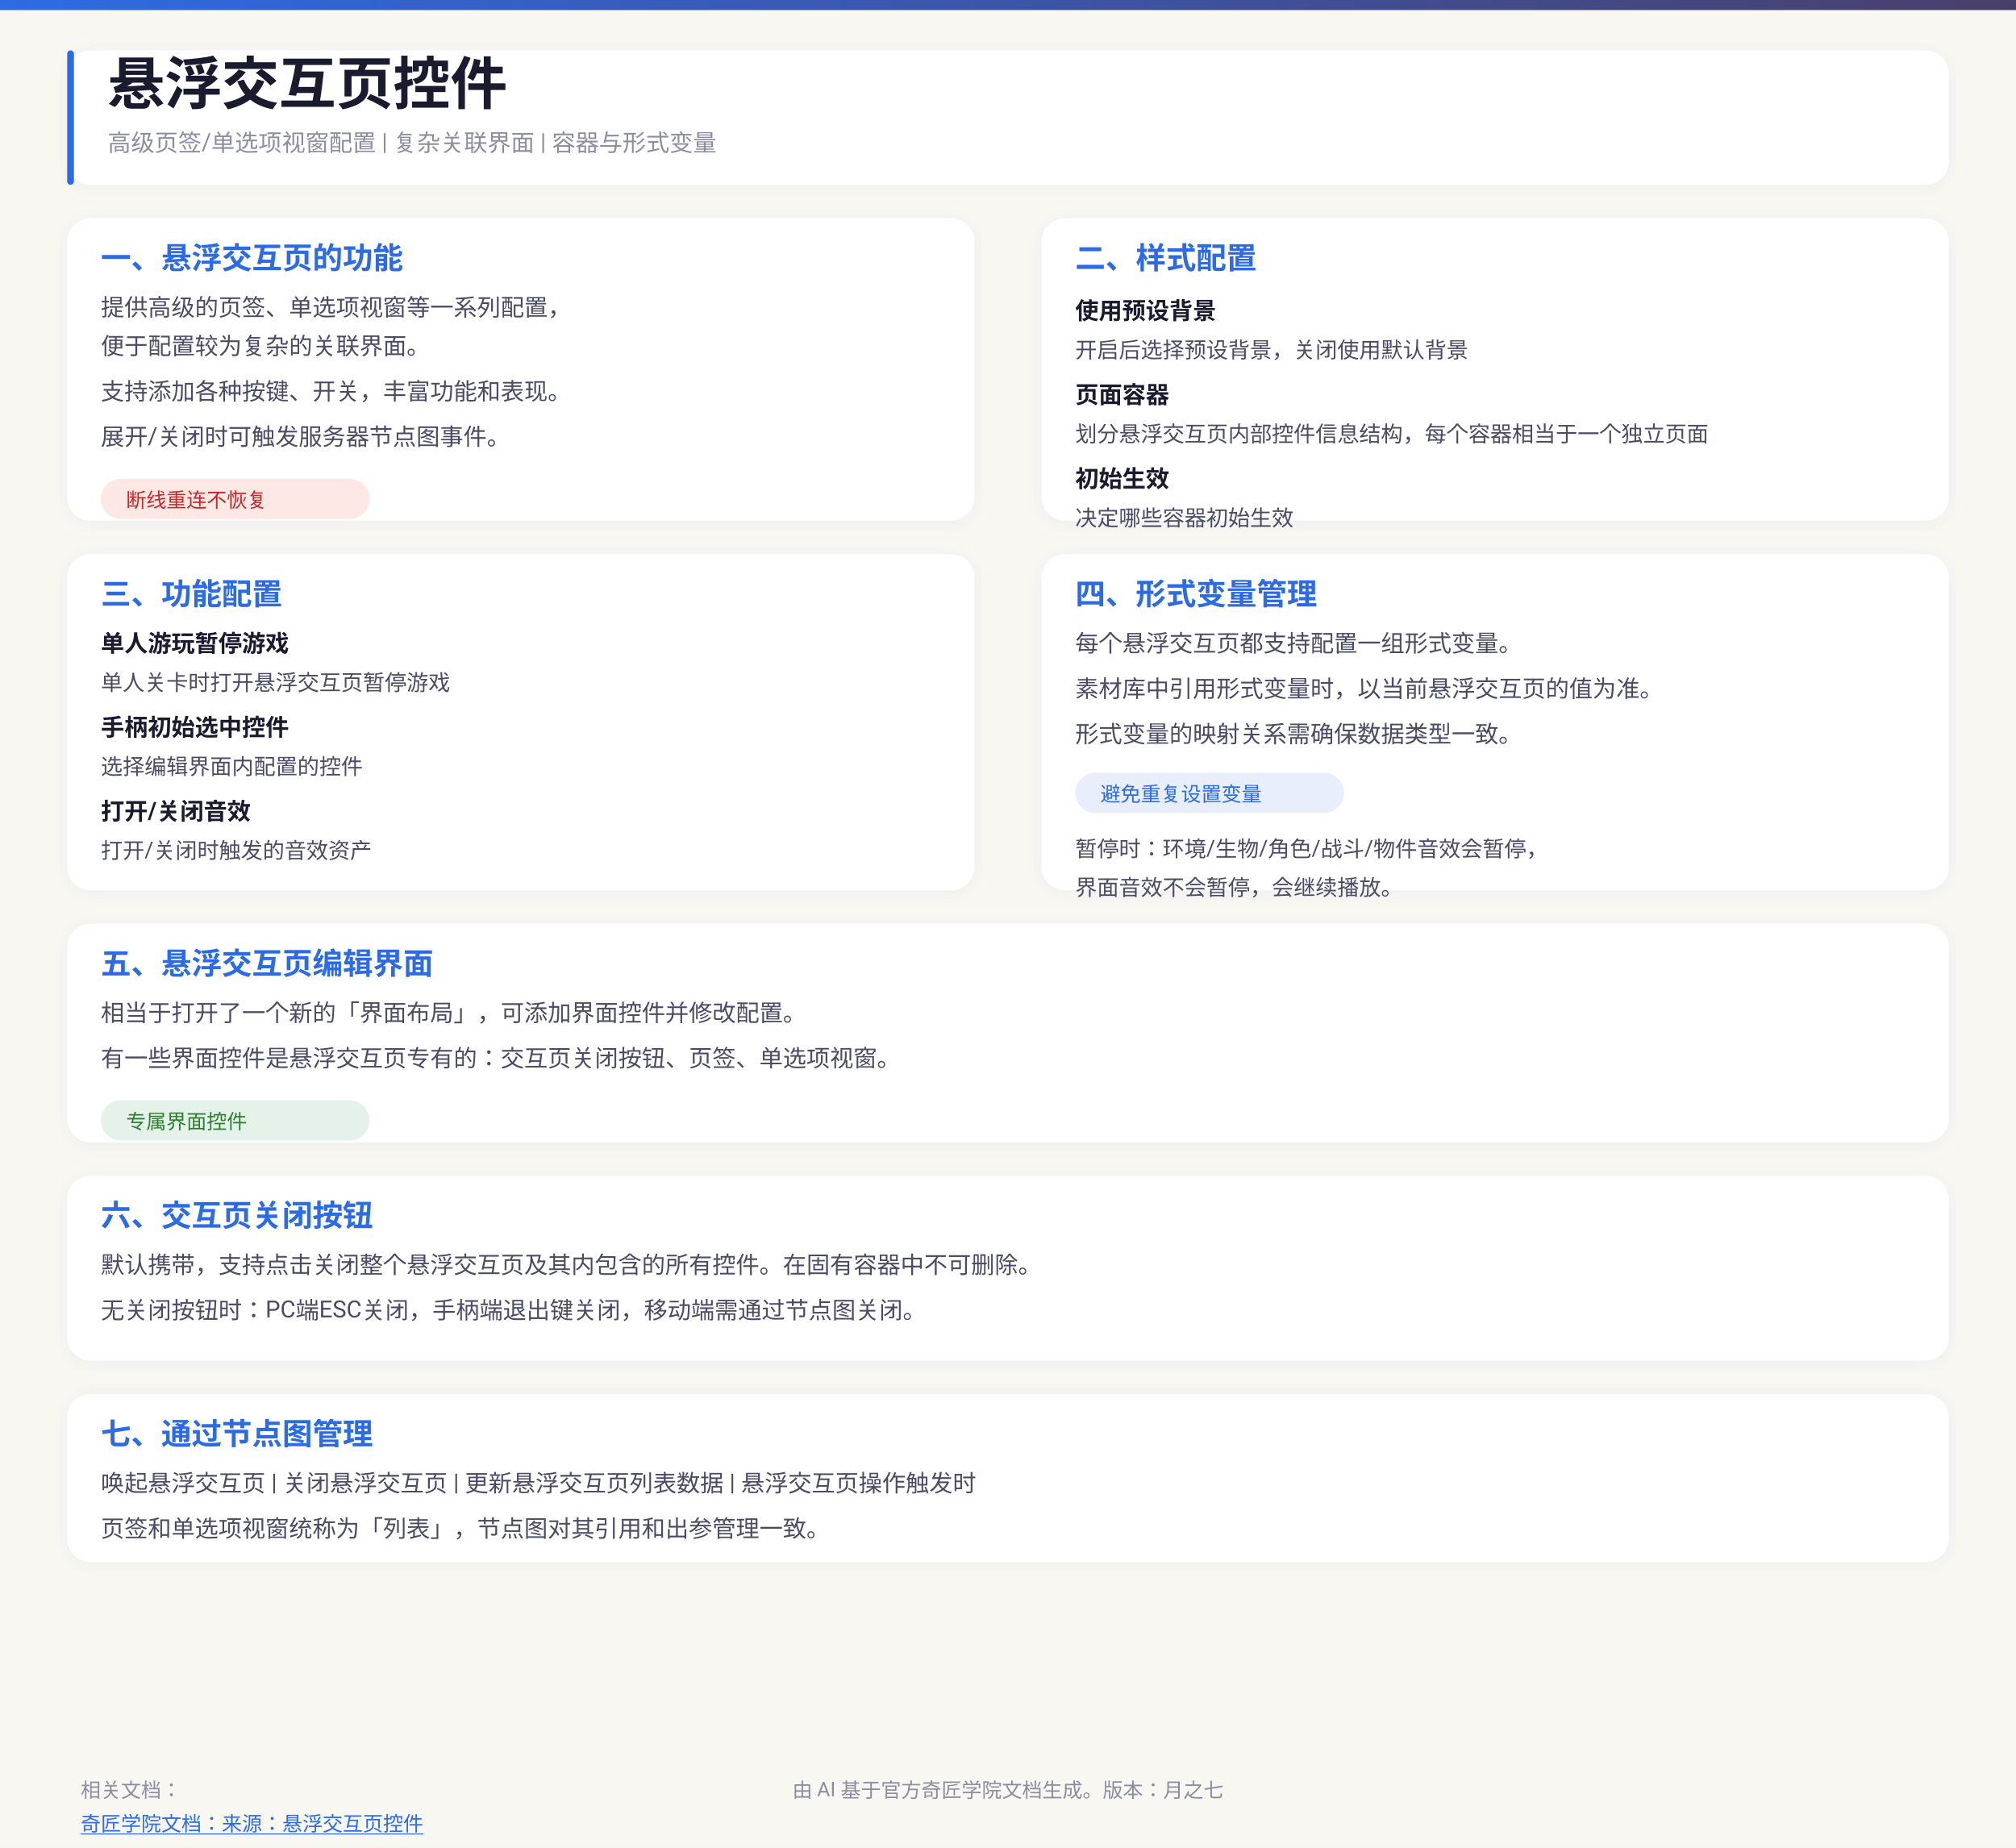
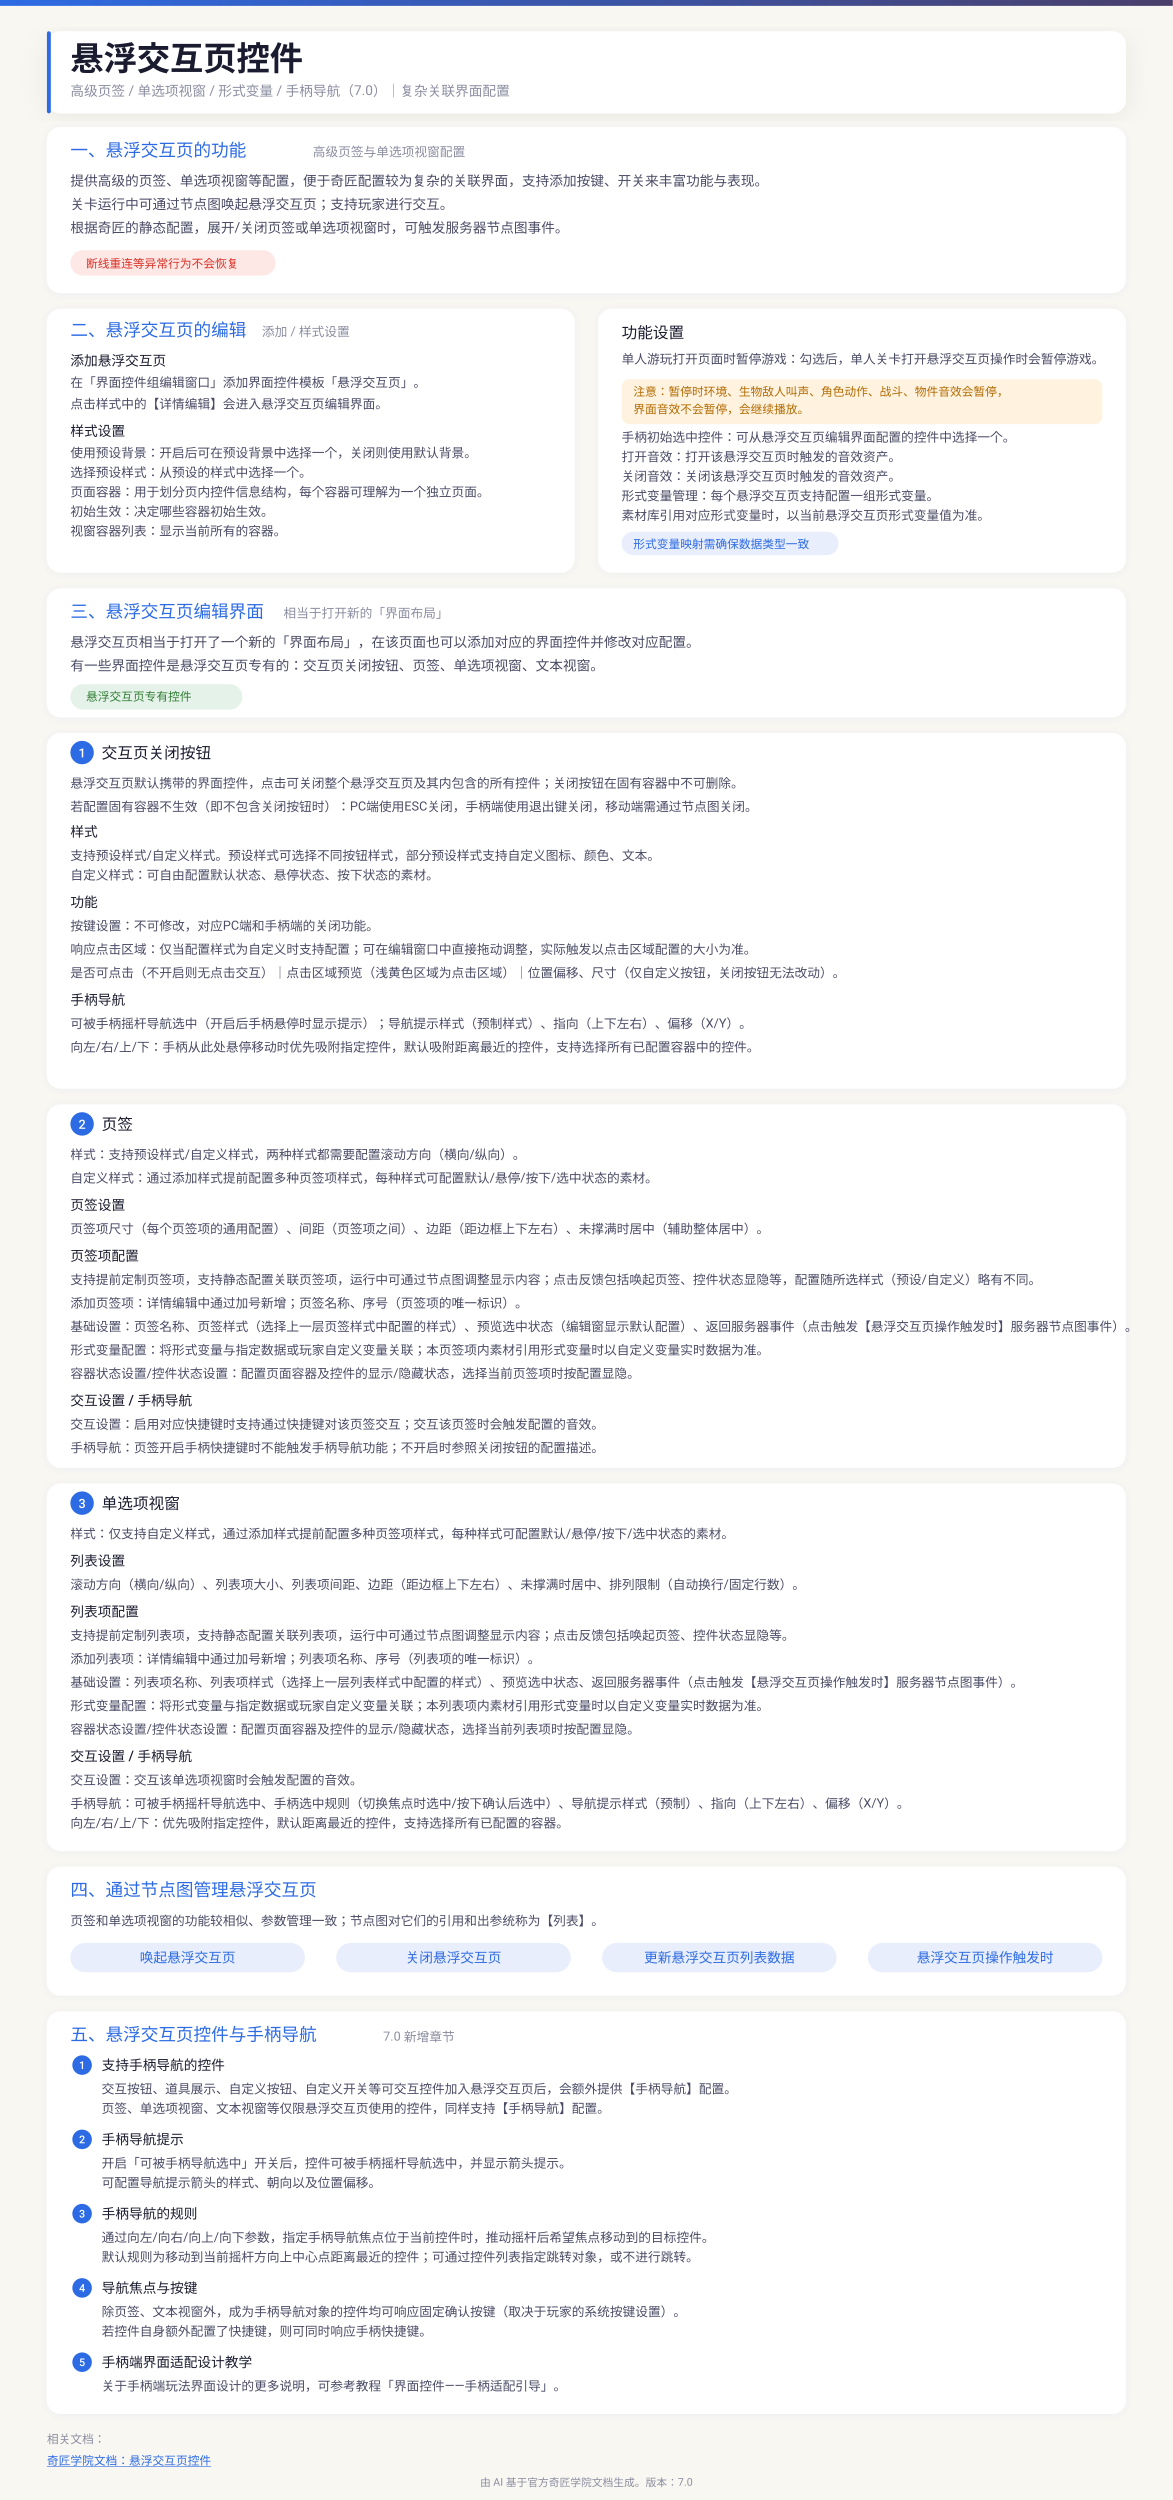
- <svg xmlns="http://www.w3.org/2000/svg" xmlns:xlink="http://www.w3.org/1999/xlink" viewBox="0 0 1200 1100">
+ <svg xmlns="http://www.w3.org/2000/svg" xmlns:xlink="http://www.w3.org/1999/xlink" viewBox="0 0 1200 2558">
  <defs>
-     <linearGradient id="topGrad" x1="0" y1="0" x2="1" y2="0">
+     <linearGradient id="topGrad" x1="0" y1="0" x2="1200" y2="0" gradientUnits="userSpaceOnUse">
      <stop offset="0%" stop-color="#2D6BE4" />
      <stop offset="100%" stop-color="#4A3F6B" />
    </linearGradient>
    <filter id="card">
      <feDropShadow dx="0" dy="1" stdDeviation="4" flood-color="#2D6BE4" flood-opacity="0.06" />
    </filter>
+     <filter id="elevated">
+       <feDropShadow dx="0" dy="4" stdDeviation="14" flood-color="#000" flood-opacity="0.07" />
+     </filter>
  </defs>
-   <rect width="1200" height="1100" fill="#F9F7F2" />
+   <style>
+     .f { font-family: 'HYWenHei 85W','Noto Sans SC','PingFang SC','Roboto',sans-serif; }
+   </style>
+   <rect width="1200" height="2558" fill="#F9F7F2" />
  <rect width="1200" height="6" fill="url(#topGrad)" />
-   <rect x="40" y="30" width="1120" height="80" rx="14" fill="#FFFFFF" filter="url(#card)" />
-   <rect x="40" y="30" width="4" height="80" rx="2" fill="#2D6BE4" />
-   <text x="64" y="62" font-family="'HYWenHei 85W','Noto Sans SC','PingFang SC','Roboto',sans-serif" font-size="34" font-weight="bold" fill="#1A1B2E">悬浮交互页控件</text>
-   <text x="64" y="90" font-family="'HYWenHei 85W','Noto Sans SC','PingFang SC','Roboto',sans-serif" font-size="14" fill="#8B8DA0">高级页签/单选项视窗配置 | 复杂关联界面 | 容器与形式变量</text>
-   <rect x="40" y="130" width="540" height="180" rx="14" fill="#FFFFFF" filter="url(#card)" />
-   <text x="60" y="160" font-family="'HYWenHei 85W','Noto Sans SC','PingFang SC','Roboto',sans-serif" font-size="18" font-weight="700" fill="#2D6BE4">一、悬浮交互页的功能</text>
-   <text x="60" y="188" font-family="'HYWenHei 85W','Noto Sans SC','PingFang SC','Roboto',sans-serif" font-size="14" fill="#4A4B65">提供高级的页签、单选项视窗等一系列配置，</text>
-   <text x="60" y="211" font-family="'HYWenHei 85W','Noto Sans SC','PingFang SC','Roboto',sans-serif" font-size="14" fill="#4A4B65">便于配置较为复杂的关联界面。</text>
-   <text x="60" y="238" font-family="'HYWenHei 85W','Noto Sans SC','PingFang SC','Roboto',sans-serif" font-size="14" fill="#4A4B65">支持添加各种按键、开关，丰富功能和表现。</text>
-   <text x="60" y="265" font-family="'HYWenHei 85W','Noto Sans SC','PingFang SC','Roboto',sans-serif" font-size="14" fill="#4A4B65">展开/关闭时可触发服务器节点图事件。</text>
-   <rect x="60" y="285" width="160" height="24" rx="12" fill="#FDE8E6" />
-   <text x="75" y="302" font-family="'HYWenHei 85W','Noto Sans SC','PingFang SC','Roboto',sans-serif" font-size="12" fill="#C62828">断线重连不恢复</text>
-   <rect x="620" y="130" width="540" height="180" rx="14" fill="#FFFFFF" filter="url(#card)" />
-   <text x="640" y="160" font-family="'HYWenHei 85W','Noto Sans SC','PingFang SC','Roboto',sans-serif" font-size="18" font-weight="700" fill="#2D6BE4">二、样式配置</text>
-   <text x="640" y="190" font-family="'HYWenHei 85W','Noto Sans SC','PingFang SC','Roboto',sans-serif" font-size="14" font-weight="700" fill="#1A1B2E">使用预设背景</text>
-   <text x="640" y="213" font-family="'HYWenHei 85W','Noto Sans SC','PingFang SC','Roboto',sans-serif" font-size="13" fill="#4A4B65">开启后选择预设背景，关闭使用默认背景</text>
-   <text x="640" y="240" font-family="'HYWenHei 85W','Noto Sans SC','PingFang SC','Roboto',sans-serif" font-size="14" font-weight="700" fill="#1A1B2E">页面容器</text>
-   <text x="640" y="263" font-family="'HYWenHei 85W','Noto Sans SC','PingFang SC','Roboto',sans-serif" font-size="13" fill="#4A4B65">划分悬浮交互页内部控件信息结构，每个容器相当于一个独立页面</text>
-   <text x="640" y="290" font-family="'HYWenHei 85W','Noto Sans SC','PingFang SC','Roboto',sans-serif" font-size="14" font-weight="700" fill="#1A1B2E">初始生效</text>
-   <text x="640" y="313" font-family="'HYWenHei 85W','Noto Sans SC','PingFang SC','Roboto',sans-serif" font-size="13" fill="#4A4B65">决定哪些容器初始生效</text>
-   <rect x="40" y="330" width="540" height="200" rx="14" fill="#FFFFFF" filter="url(#card)" />
-   <text x="60" y="360" font-family="'HYWenHei 85W','Noto Sans SC','PingFang SC','Roboto',sans-serif" font-size="18" font-weight="700" fill="#2D6BE4">三、功能配置</text>
-   <text x="60" y="388" font-family="'HYWenHei 85W','Noto Sans SC','PingFang SC','Roboto',sans-serif" font-size="14" font-weight="700" fill="#1A1B2E">单人游玩暂停游戏</text>
-   <text x="60" y="411" font-family="'HYWenHei 85W','Noto Sans SC','PingFang SC','Roboto',sans-serif" font-size="13" fill="#4A4B65">单人关卡时打开悬浮交互页暂停游戏</text>
-   <text x="60" y="438" font-family="'HYWenHei 85W','Noto Sans SC','PingFang SC','Roboto',sans-serif" font-size="14" font-weight="700" fill="#1A1B2E">手柄初始选中控件</text>
-   <text x="60" y="461" font-family="'HYWenHei 85W','Noto Sans SC','PingFang SC','Roboto',sans-serif" font-size="13" fill="#4A4B65">选择编辑界面内配置的控件</text>
-   <text x="60" y="488" font-family="'HYWenHei 85W','Noto Sans SC','PingFang SC','Roboto',sans-serif" font-size="14" font-weight="700" fill="#1A1B2E">打开/关闭音效</text>
-   <text x="60" y="511" font-family="'HYWenHei 85W','Noto Sans SC','PingFang SC','Roboto',sans-serif" font-size="13" fill="#4A4B65">打开/关闭时触发的音效资产</text>
-   <rect x="620" y="330" width="540" height="200" rx="14" fill="#FFFFFF" filter="url(#card)" />
-   <text x="640" y="360" font-family="'HYWenHei 85W','Noto Sans SC','PingFang SC','Roboto',sans-serif" font-size="18" font-weight="700" fill="#2D6BE4">四、形式变量管理</text>
-   <text x="640" y="388" font-family="'HYWenHei 85W','Noto Sans SC','PingFang SC','Roboto',sans-serif" font-size="14" fill="#4A4B65">每个悬浮交互页都支持配置一组形式变量。</text>
-   <text x="640" y="415" font-family="'HYWenHei 85W','Noto Sans SC','PingFang SC','Roboto',sans-serif" font-size="14" fill="#4A4B65">素材库中引用形式变量时，以当前悬浮交互页的值为准。</text>
-   <text x="640" y="442" font-family="'HYWenHei 85W','Noto Sans SC','PingFang SC','Roboto',sans-serif" font-size="14" fill="#4A4B65">形式变量的映射关系需确保数据类型一致。</text>
-   <rect x="640" y="460" width="160" height="24" rx="12" fill="#E8EEFB" />
-   <text x="655" y="477" font-family="'HYWenHei 85W','Noto Sans SC','PingFang SC','Roboto',sans-serif" font-size="12" fill="#2D6BE4">避免重复设置变量</text>
-   <text x="640" y="510" font-family="'HYWenHei 85W','Noto Sans SC','PingFang SC','Roboto',sans-serif" font-size="13" fill="#4A4B65">暂停时：环境/生物/角色/战斗/物件音效会暂停，</text>
-   <text x="640" y="533" font-family="'HYWenHei 85W','Noto Sans SC','PingFang SC','Roboto',sans-serif" font-size="13" fill="#4A4B65">界面音效不会暂停，会继续播放。</text>
-   <rect x="40" y="550" width="1120" height="130" rx="14" fill="#FFFFFF" filter="url(#card)" />
-   <text x="60" y="580" font-family="'HYWenHei 85W','Noto Sans SC','PingFang SC','Roboto',sans-serif" font-size="18" font-weight="700" fill="#2D6BE4">五、悬浮交互页编辑界面</text>
-   <text x="60" y="608" font-family="'HYWenHei 85W','Noto Sans SC','PingFang SC','Roboto',sans-serif" font-size="14" fill="#4A4B65">相当于打开了一个新的「界面布局」，可添加界面控件并修改配置。</text>
-   <text x="60" y="635" font-family="'HYWenHei 85W','Noto Sans SC','PingFang SC','Roboto',sans-serif" font-size="14" fill="#4A4B65">有一些界面控件是悬浮交互页专有的：交互页关闭按钮、页签、单选项视窗。</text>
-   <rect x="60" y="655" width="160" height="24" rx="12" fill="#E5F2E9" />
-   <text x="75" y="672" font-family="'HYWenHei 85W','Noto Sans SC','PingFang SC','Roboto',sans-serif" font-size="12" fill="#2E7D32">专属界面控件</text>
-   <rect x="40" y="700" width="1120" height="110" rx="14" fill="#FFFFFF" filter="url(#card)" />
-   <text x="60" y="730" font-family="'HYWenHei 85W','Noto Sans SC','PingFang SC','Roboto',sans-serif" font-size="18" font-weight="700" fill="#2D6BE4">六、交互页关闭按钮</text>
-   <text x="60" y="758" font-family="'HYWenHei 85W','Noto Sans SC','PingFang SC','Roboto',sans-serif" font-size="14" fill="#4A4B65">默认携带，支持点击关闭整个悬浮交互页及其内包含的所有控件。在固有容器中不可删除。</text>
-   <text x="60" y="785" font-family="'HYWenHei 85W','Noto Sans SC','PingFang SC','Roboto',sans-serif" font-size="14" fill="#4A4B65">无关闭按钮时：PC端ESC关闭，手柄端退出键关闭，移动端需通过节点图关闭。</text>
-   <rect x="40" y="830" width="1120" height="100" rx="14" fill="#FFFFFF" filter="url(#card)" />
-   <text x="60" y="860" font-family="'HYWenHei 85W','Noto Sans SC','PingFang SC','Roboto',sans-serif" font-size="18" font-weight="700" fill="#2D6BE4">七、通过节点图管理</text>
-   <text x="60" y="888" font-family="'HYWenHei 85W','Noto Sans SC','PingFang SC','Roboto',sans-serif" font-size="14" fill="#4A4B65">唤起悬浮交互页 | 关闭悬浮交互页 | 更新悬浮交互页列表数据 | 悬浮交互页操作触发时</text>
-   <text x="60" y="915" font-family="'HYWenHei 85W','Noto Sans SC','PingFang SC','Roboto',sans-serif" font-size="14" fill="#4A4B65">页签和单选项视窗统称为「列表」，节点图对其引用和出参管理一致。</text>
-   <text x="600" y="1070" text-anchor="middle" font-family="'HYWenHei 85W','Noto Sans SC','PingFang SC','Roboto',sans-serif" font-size="12" fill="#8B8DA0">由 AI 基于官方奇匠学院文档生成。版本：月之七</text>
-   <text x="48" y="1070" fill="#8B8DA0" font-size="12" font-family="'HYWenHei 85W','Noto Sans SC','PingFang SC','Roboto',sans-serif">相关文档：</text>
+   <rect x="48" y="32" width="1104" height="84" rx="14" fill="#FFFFFF" filter="url(#elevated)" />
+   <rect x="48" y="32" width="4" height="84" rx="2" fill="#2D6BE4" />
+   <text x="72" y="72" class="f" font-size="34" font-weight="bold" fill="#1A1B2E">悬浮交互页控件</text>
+   <text x="72" y="98" class="f" font-size="14" fill="#8B8DA0">高级页签 / 单选项视窗 / 形式变量 / 手柄导航（7.0）｜复杂关联界面配置</text>
+   <rect x="48" y="130" width="1104" height="170" rx="14" fill="#FFFFFF" filter="url(#card)" />
+   <text x="72" y="160" class="f" font-size="18" fill="#2D6BE4">一、悬浮交互页的功能</text>
+   <text x="320" y="160" class="f" font-size="13" fill="#8B8DA0">高级页签与单选项视窗配置</text>
+   <text x="72" y="190" class="f" font-size="14" fill="#4A4B65">提供高级的页签、单选项视窗等配置，便于奇匠配置较为复杂的关联界面，支持添加按键、开关来丰富功能与表现。</text>
+   <text x="72" y="214" class="f" font-size="14" fill="#4A4B65">关卡运行中可通过节点图唤起悬浮交互页；支持玩家进行交互。</text>
+   <text x="72" y="238" class="f" font-size="14" fill="#4A4B65">根据奇匠的静态配置，展开/关闭页签或单选项视窗时，可触发服务器节点图事件。</text>
+   <rect x="72" y="256" width="210" height="26" rx="13" fill="#FDE8E6" />
+   <text x="88" y="274" class="f" font-size="12" fill="#D93025">断线重连等异常行为不会恢复</text>
+   <rect x="48" y="316" width="540" height="270" rx="14" fill="#FFFFFF" filter="url(#card)" />
+   <text x="72" y="344" class="f" font-size="18" fill="#2D6BE4">二、悬浮交互页的编辑</text>
+   <text x="268" y="344" class="f" font-size="13" fill="#8B8DA0">添加 / 样式设置</text>
+   <text x="72" y="374" class="f" font-size="14" font-weight="500" fill="#1A1B2E">添加悬浮交互页</text>
+   <text x="72" y="396" class="f" font-size="13" fill="#4A4B65">在「界面控件组编辑窗口」添加界面控件模板「悬浮交互页」。</text>
+   <text x="72" y="418" class="f" font-size="13" fill="#4A4B65">点击样式中的【详情编辑】会进入悬浮交互页编辑界面。</text>
+   <text x="72" y="446" class="f" font-size="14" font-weight="500" fill="#1A1B2E">样式设置</text>
+   <text x="72" y="468" class="f" font-size="13" fill="#4A4B65">使用预设背景：开启后可在预设背景中选择一个，关闭则使用默认背景。</text>
+   <text x="72" y="488" class="f" font-size="13" fill="#4A4B65">选择预设样式：从预设的样式中选择一个。</text>
+   <text x="72" y="508" class="f" font-size="13" fill="#4A4B65">页面容器：用于划分页内控件信息结构，每个容器可理解为一个独立页面。</text>
+   <text x="72" y="528" class="f" font-size="13" fill="#4A4B65">初始生效：决定哪些容器初始生效。</text>
+   <text x="72" y="548" class="f" font-size="13" fill="#4A4B65">视窗容器列表：显示当前所有的容器。</text>
+   <rect x="612" y="316" width="540" height="270" rx="14" fill="#FFFFFF" filter="url(#card)" />
+   <text x="636" y="346" class="f" font-size="16" font-weight="500" fill="#1A1B2E">功能设置</text>
+   <text x="636" y="372" class="f" font-size="13" fill="#4A4B65">单人游玩打开页面时暂停游戏：勾选后，单人关卡打开悬浮交互页操作时会暂停游戏。</text>
+   <rect x="636" y="388" width="492" height="46" rx="8" fill="#FFF3E0" />
+   <text x="648" y="405" class="f" font-size="12" fill="#B26A00">注意：暂停时环境、生物敌人叫声、角色动作、战斗、物件音效会暂停，</text>
+   <text x="648" y="423" class="f" font-size="12" fill="#B26A00">界面音效不会暂停，会继续播放。</text>
+   <text x="636" y="452" class="f" font-size="13" fill="#4A4B65">手柄初始选中控件：可从悬浮交互页编辑界面配置的控件中选择一个。</text>
+   <text x="636" y="472" class="f" font-size="13" fill="#4A4B65">打开音效：打开该悬浮交互页时触发的音效资产。</text>
+   <text x="636" y="492" class="f" font-size="13" fill="#4A4B65">关闭音效：关闭该悬浮交互页时触发的音效资产。</text>
+   <text x="636" y="512" class="f" font-size="13" fill="#4A4B65">形式变量管理：每个悬浮交互页支持配置一组形式变量。</text>
+   <text x="636" y="532" class="f" font-size="13" fill="#4A4B65">素材库引用对应形式变量时，以当前悬浮交互页形式变量值为准。</text>
+   <rect x="636" y="544" width="222" height="24" rx="12" fill="#E8EEFB" />
+   <text x="648" y="561" class="f" font-size="12" fill="#2D6BE4">形式变量映射需确保数据类型一致</text>
+   <rect x="48" y="602" width="1104" height="132" rx="14" fill="#FFFFFF" filter="url(#card)" />
+   <text x="72" y="632" class="f" font-size="18" fill="#2D6BE4">三、悬浮交互页编辑界面</text>
+   <text x="290" y="632" class="f" font-size="13" fill="#8B8DA0">相当于打开新的「界面布局」</text>
+   <text x="72" y="662" class="f" font-size="14" fill="#4A4B65">悬浮交互页相当于打开了一个新的「界面布局」，在该页面也可以添加对应的界面控件并修改对应配置。</text>
+   <text x="72" y="686" class="f" font-size="14" fill="#4A4B65">有一些界面控件是悬浮交互页专有的：交互页关闭按钮、页签、单选项视窗、文本视窗。</text>
+   <rect x="72" y="700" width="176" height="26" rx="13" fill="#E5F2E9" />
+   <text x="88" y="717" class="f" font-size="12" fill="#2E7D32">悬浮交互页专有控件</text>
+   <rect x="48" y="750" width="1104" height="364" rx="14" fill="#FFFFFF" filter="url(#card)" />
+   <circle cx="84" cy="770" r="12" fill="#2D6BE4" />
+   <text x="84" y="775" class="f" font-size="13" font-weight="500" fill="#FFFFFF" text-anchor="middle">1</text>
+   <text x="104" y="776" class="f" font-size="16" font-weight="500" fill="#1A1B2E">交互页关闭按钮</text>
+   <text x="72" y="806" class="f" font-size="13" fill="#4A4B65">悬浮交互页默认携带的界面控件，点击可关闭整个悬浮交互页及其内包含的所有控件；关闭按钮在固有容器中不可删除。</text>
+   <text x="72" y="830" class="f" font-size="13" fill="#4A4B65">若配置固有容器不生效（即不包含关闭按钮时）：PC端使用ESC关闭，手柄端使用退出键关闭，移动端需通过节点图关闭。</text>
+   <text x="72" y="856" class="f" font-size="14" font-weight="500" fill="#1A1B2E">样式</text>
+   <text x="72" y="880" class="f" font-size="13" fill="#4A4B65">支持预设样式/自定义样式。预设样式可选择不同按钮样式，部分预设样式支持自定义图标、颜色、文本。</text>
+   <text x="72" y="900" class="f" font-size="13" fill="#4A4B65">自定义样式：可自由配置默认状态、悬停状态、按下状态的素材。</text>
+   <text x="72" y="928" class="f" font-size="14" font-weight="500" fill="#1A1B2E">功能</text>
+   <text x="72" y="952" class="f" font-size="13" fill="#4A4B65">按键设置：不可修改，对应PC端和手柄端的关闭功能。</text>
+   <text x="72" y="976" class="f" font-size="13" fill="#4A4B65">响应点击区域：仅当配置样式为自定义时支持配置；可在编辑窗口中直接拖动调整，实际触发以点击区域配置的大小为准。</text>
+   <text x="72" y="1000" class="f" font-size="13" fill="#4A4B65">是否可点击（不开启则无点击交互）｜点击区域预览（浅黄色区域为点击区域）｜位置偏移、尺寸（仅自定义按钮，关闭按钮无法改动）。</text>
+   <text x="72" y="1028" class="f" font-size="14" font-weight="500" fill="#1A1B2E">手柄导航</text>
+   <text x="72" y="1052" class="f" font-size="13" fill="#4A4B65">可被手柄摇杆导航选中（开启后手柄悬停时显示提示）；导航提示样式（预制样式）、指向（上下左右）、偏移（X/Y）。</text>
+   <text x="72" y="1076" class="f" font-size="13" fill="#4A4B65">向左/右/上/下：手柄从此处悬停移动时优先吸附指定控件，默认吸附距离最近的控件，支持选择所有已配置容器中的控件。</text>
+   <rect x="48" y="1130" width="1104" height="372" rx="14" fill="#FFFFFF" filter="url(#card)" />
+   <circle cx="84" cy="1150" r="12" fill="#2D6BE4" />
+   <text x="84" y="1155" class="f" font-size="13" font-weight="500" fill="#FFFFFF" text-anchor="middle">2</text>
+   <text x="104" y="1156" class="f" font-size="16" font-weight="500" fill="#1A1B2E">页签</text>
+   <text x="72" y="1186" class="f" font-size="13" fill="#4A4B65">样式：支持预设样式/自定义样式，两种样式都需要配置滚动方向（横向/纵向）。</text>
+   <text x="72" y="1210" class="f" font-size="13" fill="#4A4B65">自定义样式：通过添加样式提前配置多种页签项样式，每种样式可配置默认/悬停/按下/选中状态的素材。</text>
+   <text x="72" y="1238" class="f" font-size="14" font-weight="500" fill="#1A1B2E">页签设置</text>
+   <text x="72" y="1262" class="f" font-size="13" fill="#4A4B65">页签项尺寸（每个页签项的通用配置）、间距（页签项之间）、边距（距边框上下左右）、未撑满时居中（辅助整体居中）。</text>
+   <text x="72" y="1290" class="f" font-size="14" font-weight="500" fill="#1A1B2E">页签项配置</text>
+   <text x="72" y="1314" class="f" font-size="13" fill="#4A4B65">支持提前定制页签项，支持静态配置关联页签项，运行中可通过节点图调整显示内容；点击反馈包括唤起页签、控件状态显隐等，配置随所选样式（预设/自定义）略有不同。</text>
+   <text x="72" y="1338" class="f" font-size="13" fill="#4A4B65">添加页签项：详情编辑中通过加号新增；页签名称、序号（页签项的唯一标识）。</text>
+   <text x="72" y="1362" class="f" font-size="13" fill="#4A4B65">基础设置：页签名称、页签样式（选择上一层页签样式中配置的样式）、预览选中状态（编辑窗显示默认配置）、返回服务器事件（点击触发【悬浮交互页操作触发时】服务器节点图事件）。</text>
+   <text x="72" y="1386" class="f" font-size="13" fill="#4A4B65">形式变量配置：将形式变量与指定数据或玩家自定义变量关联；本页签项内素材引用形式变量时以自定义变量实时数据为准。</text>
+   <text x="72" y="1410" class="f" font-size="13" fill="#4A4B65">容器状态设置/控件状态设置：配置页面容器及控件的显示/隐藏状态，选择当前页签项时按配置显隐。</text>
+   <text x="72" y="1438" class="f" font-size="14" font-weight="500" fill="#1A1B2E">交互设置 / 手柄导航</text>
+   <text x="72" y="1462" class="f" font-size="13" fill="#4A4B65">交互设置：启用对应快捷键时支持通过快捷键对该页签交互；交互该页签时会触发配置的音效。</text>
+   <text x="72" y="1486" class="f" font-size="13" fill="#4A4B65">手柄导航：页签开启手柄快捷键时不能触发手柄导航功能；不开启时参照关闭按钮的配置描述。</text>
+   <rect x="48" y="1518" width="1104" height="376" rx="14" fill="#FFFFFF" filter="url(#card)" />
+   <circle cx="84" cy="1538" r="12" fill="#2D6BE4" />
+   <text x="84" y="1543" class="f" font-size="13" font-weight="500" fill="#FFFFFF" text-anchor="middle">3</text>
+   <text x="104" y="1544" class="f" font-size="16" font-weight="500" fill="#1A1B2E">单选项视窗</text>
+   <text x="72" y="1574" class="f" font-size="13" fill="#4A4B65">样式：仅支持自定义样式，通过添加样式提前配置多种页签项样式，每种样式可配置默认/悬停/按下/选中状态的素材。</text>
+   <text x="72" y="1602" class="f" font-size="14" font-weight="500" fill="#1A1B2E">列表设置</text>
+   <text x="72" y="1626" class="f" font-size="13" fill="#4A4B65">滚动方向（横向/纵向）、列表项大小、列表项间距、边距（距边框上下左右）、未撑满时居中、排列限制（自动换行/固定行数）。</text>
+   <text x="72" y="1654" class="f" font-size="14" font-weight="500" fill="#1A1B2E">列表项配置</text>
+   <text x="72" y="1678" class="f" font-size="13" fill="#4A4B65">支持提前定制列表项，支持静态配置关联列表项，运行中可通过节点图调整显示内容；点击反馈包括唤起页签、控件状态显隐等。</text>
+   <text x="72" y="1702" class="f" font-size="13" fill="#4A4B65">添加列表项：详情编辑中通过加号新增；列表项名称、序号（列表项的唯一标识）。</text>
+   <text x="72" y="1726" class="f" font-size="13" fill="#4A4B65">基础设置：列表项名称、列表项样式（选择上一层列表样式中配置的样式）、预览选中状态、返回服务器事件（点击触发【悬浮交互页操作触发时】服务器节点图事件）。</text>
+   <text x="72" y="1750" class="f" font-size="13" fill="#4A4B65">形式变量配置：将形式变量与指定数据或玩家自定义变量关联；本列表项内素材引用形式变量时以自定义变量实时数据为准。</text>
+   <text x="72" y="1774" class="f" font-size="13" fill="#4A4B65">容器状态设置/控件状态设置：配置页面容器及控件的显示/隐藏状态，选择当前列表项时按配置显隐。</text>
+   <text x="72" y="1802" class="f" font-size="14" font-weight="500" fill="#1A1B2E">交互设置 / 手柄导航</text>
+   <text x="72" y="1826" class="f" font-size="13" fill="#4A4B65">交互设置：交互该单选项视窗时会触发配置的音效。</text>
+   <text x="72" y="1850" class="f" font-size="13" fill="#4A4B65">手柄导航：可被手柄摇杆导航选中、手柄选中规则（切换焦点时选中/按下确认后选中）、导航提示样式（预制）、指向（上下左右）、偏移（X/Y）。</text>
+   <text x="72" y="1870" class="f" font-size="13" fill="#4A4B65">向左/右/上/下：优先吸附指定控件，默认距离最近的控件，支持选择所有已配置的容器。</text>
+   <rect x="48" y="1910" width="1104" height="132" rx="14" fill="#FFFFFF" filter="url(#card)" />
+   <text x="72" y="1940" class="f" font-size="18" fill="#2D6BE4">四、通过节点图管理悬浮交互页</text>
+   <text x="72" y="1970" class="f" font-size="13" fill="#4A4B65">页签和单选项视窗的功能较相似、参数管理一致；节点图对它们的引用和出参统称为【列表】。</text>
+   <rect x="72" y="1988" width="240" height="30" rx="15" fill="#E8EEFB" />
+   <text x="192" y="2008" class="f" font-size="14" fill="#2D6BE4" text-anchor="middle">唤起悬浮交互页</text>
+   <rect x="344" y="1988" width="240" height="30" rx="15" fill="#E8EEFB" />
+   <text x="464" y="2008" class="f" font-size="14" fill="#2D6BE4" text-anchor="middle">关闭悬浮交互页</text>
+   <rect x="616" y="1988" width="240" height="30" rx="15" fill="#E8EEFB" />
+   <text x="736" y="2008" class="f" font-size="14" fill="#2D6BE4" text-anchor="middle">更新悬浮交互页列表数据</text>
+   <rect x="888" y="1988" width="240" height="30" rx="15" fill="#E8EEFB" />
+   <text x="1008" y="2008" class="f" font-size="14" fill="#2D6BE4" text-anchor="middle">悬浮交互页操作触发时</text>
+   <rect x="48" y="2058" width="1104" height="412" rx="14" fill="#FFFFFF" filter="url(#card)" />
+   <text x="72" y="2088" class="f" font-size="18" fill="#2D6BE4">五、悬浮交互页控件与手柄导航</text>
+   <text x="392" y="2088" class="f" font-size="13" fill="#8B8DA0">7.0 新增章节</text>
+   <circle cx="84" cy="2113" r="10" fill="#2D6BE4" />
+   <text x="84" y="2117" class="f" font-size="11" font-weight="500" fill="#FFFFFF" text-anchor="middle">1</text>
+   <text x="104" y="2118" class="f" font-size="14" font-weight="500" fill="#1A1B2E">支持手柄导航的控件</text>
+   <text x="104" y="2142" class="f" font-size="13" fill="#4A4B65">交互按钮、道具展示、自定义按钮、自定义开关等可交互控件加入悬浮交互页后，会额外提供【手柄导航】配置。</text>
+   <text x="104" y="2162" class="f" font-size="13" fill="#4A4B65">页签、单选项视窗、文本视窗等仅限悬浮交互页使用的控件，同样支持【手柄导航】配置。</text>
+   <circle cx="84" cy="2189" r="10" fill="#2D6BE4" />
+   <text x="84" y="2193" class="f" font-size="11" font-weight="500" fill="#FFFFFF" text-anchor="middle">2</text>
+   <text x="104" y="2194" class="f" font-size="14" font-weight="500" fill="#1A1B2E">手柄导航提示</text>
+   <text x="104" y="2218" class="f" font-size="13" fill="#4A4B65">开启「可被手柄导航选中」开关后，控件可被手柄摇杆导航选中，并显示箭头提示。</text>
+   <text x="104" y="2238" class="f" font-size="13" fill="#4A4B65">可配置导航提示箭头的样式、朝向以及位置偏移。</text>
+   <circle cx="84" cy="2265" r="10" fill="#2D6BE4" />
+   <text x="84" y="2269" class="f" font-size="11" font-weight="500" fill="#FFFFFF" text-anchor="middle">3</text>
+   <text x="104" y="2270" class="f" font-size="14" font-weight="500" fill="#1A1B2E">手柄导航的规则</text>
+   <text x="104" y="2294" class="f" font-size="13" fill="#4A4B65">通过向左/向右/向上/向下参数，指定手柄导航焦点位于当前控件时，推动摇杆后希望焦点移动到的目标控件。</text>
+   <text x="104" y="2314" class="f" font-size="13" fill="#4A4B65">默认规则为移动到当前摇杆方向上中心点距离最近的控件；可通过控件列表指定跳转对象，或不进行跳转。</text>
+   <circle cx="84" cy="2341" r="10" fill="#2D6BE4" />
+   <text x="84" y="2345" class="f" font-size="11" font-weight="500" fill="#FFFFFF" text-anchor="middle">4</text>
+   <text x="104" y="2346" class="f" font-size="14" font-weight="500" fill="#1A1B2E">导航焦点与按键</text>
+   <text x="104" y="2370" class="f" font-size="13" fill="#4A4B65">除页签、文本视窗外，成为手柄导航对象的控件均可响应固定确认按键（取决于玩家的系统按键设置）。</text>
+   <text x="104" y="2390" class="f" font-size="13" fill="#4A4B65">若控件自身额外配置了快捷键，则可同时响应手柄快捷键。</text>
+   <circle cx="84" cy="2417" r="10" fill="#2D6BE4" />
+   <text x="84" y="2421" class="f" font-size="11" font-weight="500" fill="#FFFFFF" text-anchor="middle">5</text>
+   <text x="104" y="2422" class="f" font-size="14" font-weight="500" fill="#1A1B2E">手柄端界面适配设计教学</text>
+   <text x="104" y="2446" class="f" font-size="13" fill="#4A4B65">关于手柄端玩法界面设计的更多说明，可参考教程「界面控件——手柄适配引导」。</text>
+   <text x="48" y="2500" class="f" font-size="12" fill="#8B8DA0">相关文档：</text>
  <a xlink:href="https://act.mihoyo.com/ys/ugc/tutorial/detail/mh2u2e9o3jn6" target="_blank">
-     <text x="48" y="1090" fill="#2D6BE4" font-size="12" text-decoration="underline" font-family="'HYWenHei 85W','Noto Sans SC','PingFang SC','Roboto',sans-serif">奇匠学院文档：来源：悬浮交互页控件</text>
+     <text x="48" y="2522" class="f" font-size="12" fill="#2D6BE4" text-decoration="underline">奇匠学院文档：悬浮交互页控件</text>
  </a>
+   <text x="600" y="2544" class="f" font-size="11" fill="#8B8DA0" text-anchor="middle">由 AI 基于官方奇匠学院文档生成。版本：7.0</text>
</svg>
